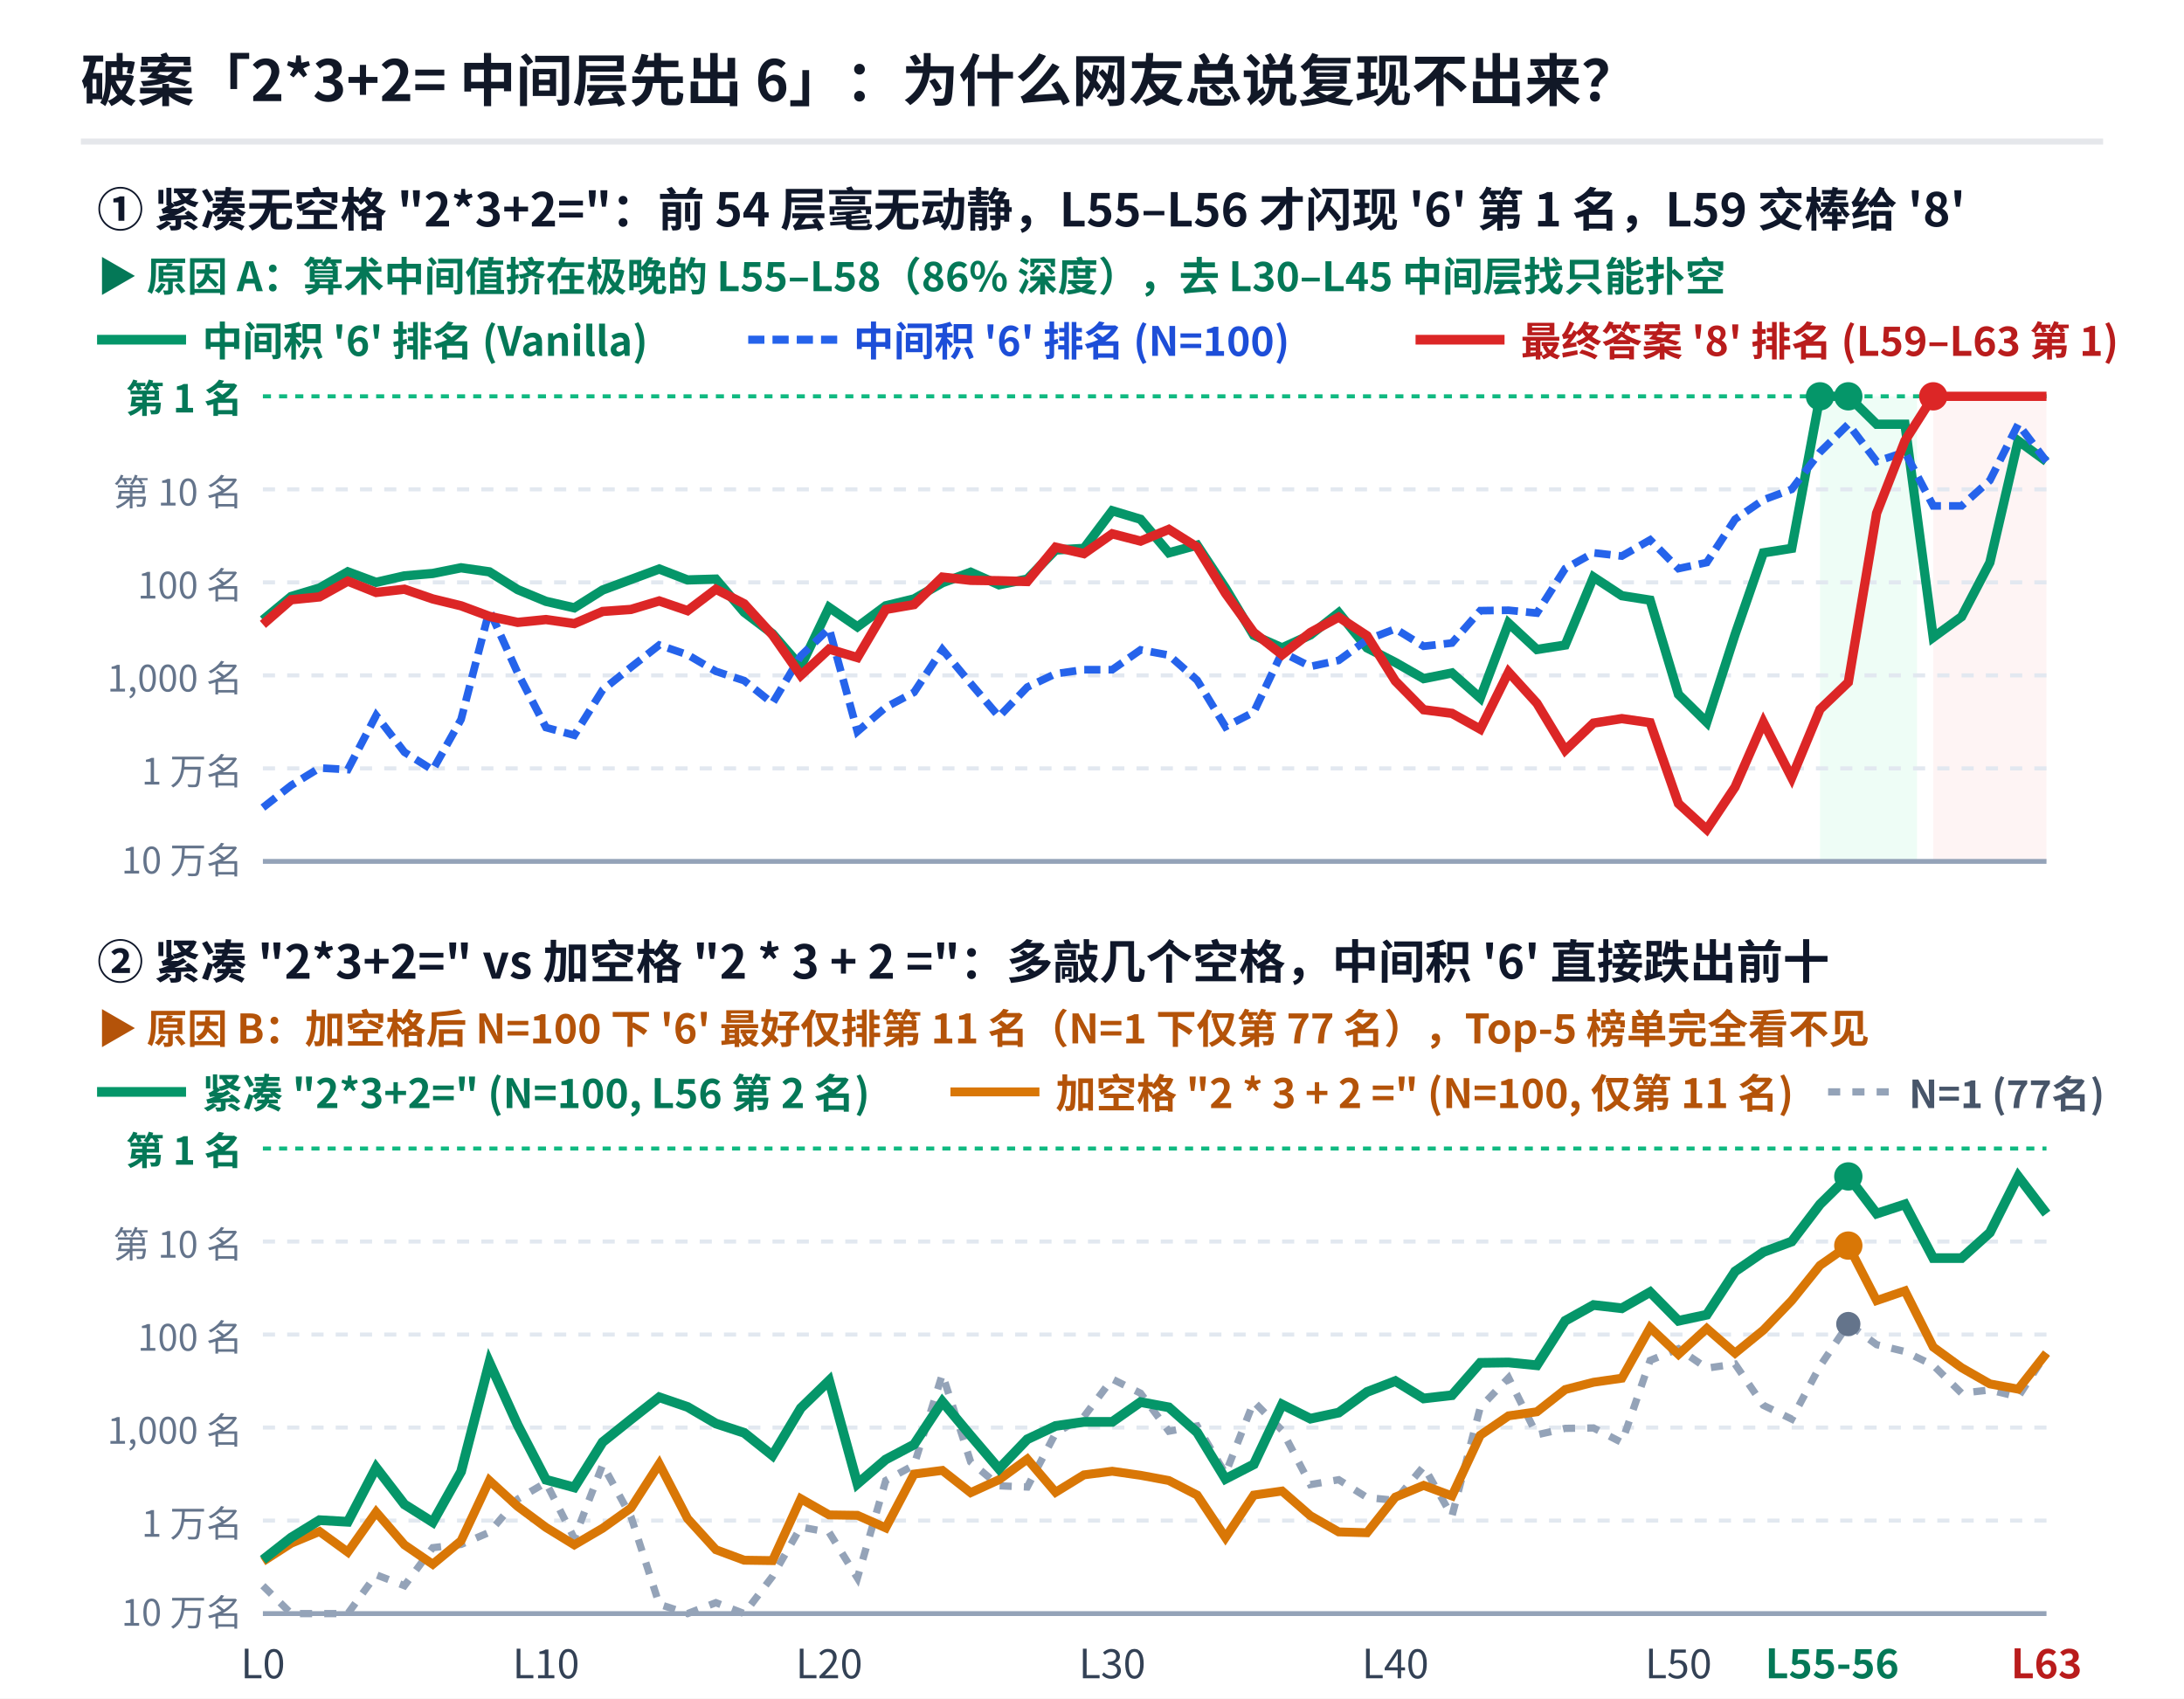
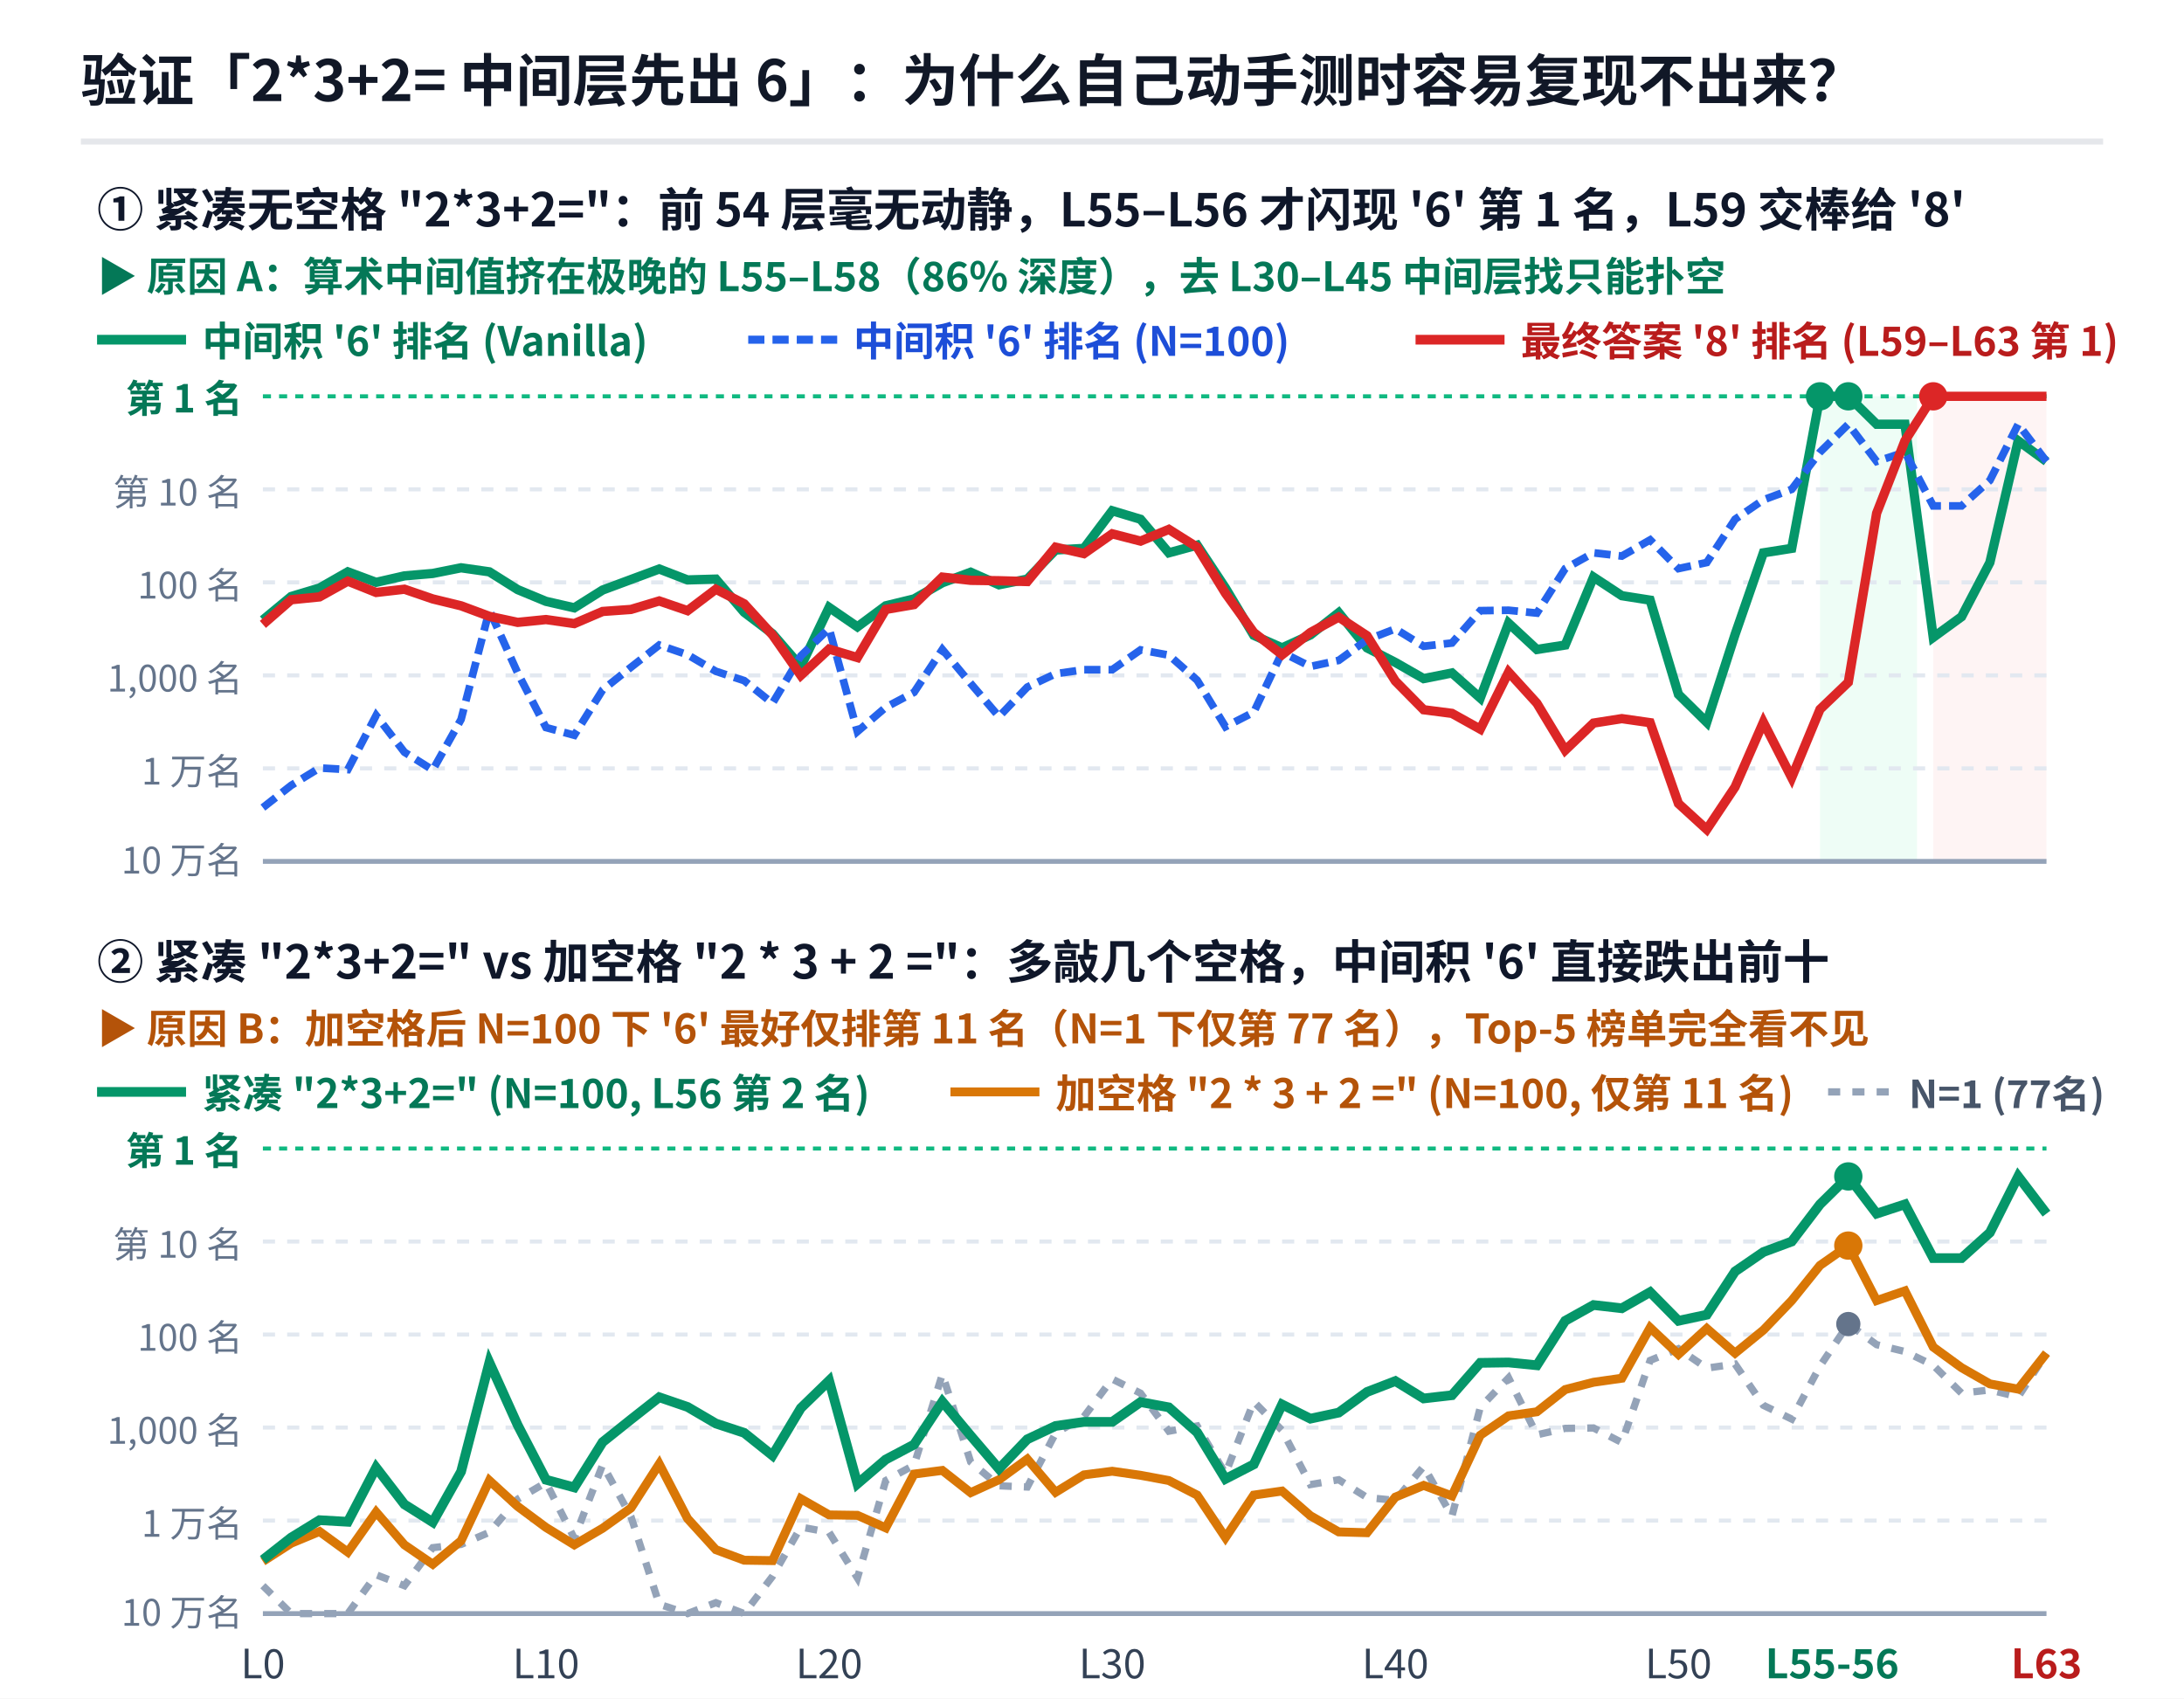
<svg xmlns="http://www.w3.org/2000/svg" viewBox="0 0 540 420" width="540" height="420" font-family="'WenQuanYi Micro Hei', 'Noto Sans CJK SC', sans-serif">
  <rect x="0" y="0" width="540" height="420" fill="#ffffff" />
-   <text x="20" y="25" fill="#111827" font-size="14" font-weight="bold">破案「2*3+2= 中间层先出 6」：为什么网友总说复现不出来？</text>
+   <text x="20" y="25" fill="#111827" font-size="14" font-weight="bold">验证「2*3+2= 中间层先出 6」：为什么自己动手测时容易复现不出来？</text>
  <line x1="20" y1="35" x2="520" y2="35" stroke="#e5e7eb" stroke-width="1.5" />
  <text x="24" y="56" fill="#0f172a" font-size="11.5" font-weight="bold">① 紧凑无空格 "2*3+2="：前 54 层毫无动静，L55–L56 才闪现 '6' 第 1 名，L59 交棒给 '8'</text>
  <text x="24" y="72" fill="#047857" font-size="10" font-weight="bold">▶ 原因 A：算术中间值挤在极晚的 L55–L58（86% 深度），去 L30–L45 中间层找只能扑空</text>
  <line x1="24" y1="84" x2="46" y2="84" stroke="#059669" stroke-width="2.4" />
  <text x="50" y="88" fill="#047857" font-size="10" font-weight="bold">中间积 '6' 排名 (Vanilla)</text>
  <line x1="185" y1="84" x2="207" y2="84" stroke="#2563eb" stroke-width="2.0" stroke-dasharray="4 2" />
  <text x="211" y="88" fill="#1d4ed8" font-size="10" font-weight="bold">中间积 '6' 排名 (N=100)</text>
  <line x1="350" y1="84" x2="372" y2="84" stroke="#dc2626" stroke-width="2.4" />
  <text x="376" y="88" fill="#b91c1c" font-size="10" font-weight="bold">最终答案 '8' 排名 (L59–L63 第 1)</text>
  <rect x="450" y="98" width="24" height="115" fill="#ecfdf5" opacity="0.9" />
  <rect x="478" y="98" width="28" height="115" fill="#fef2f2" opacity="0.85" />
  <line x1="65" y1="98" x2="506" y2="98" stroke="#10b981" stroke-width="1" stroke-dasharray="2 2" />
  <line x1="65" y1="121" x2="506" y2="121" stroke="#e2e8f0" stroke-width="1" stroke-dasharray="3 3" />
  <line x1="65" y1="144" x2="506" y2="144" stroke="#e2e8f0" stroke-width="1" stroke-dasharray="3 3" />
  <line x1="65" y1="167" x2="506" y2="167" stroke="#e2e8f0" stroke-width="1" stroke-dasharray="3 3" />
  <line x1="65" y1="190" x2="506" y2="190" stroke="#e2e8f0" stroke-width="1" stroke-dasharray="3 3" />
  <line x1="65" y1="213" x2="506" y2="213" stroke="#94a3b8" stroke-width="1.2" />
  <text x="60" y="102" fill="#047857" font-size="9.5" font-weight="bold" text-anchor="end">第 1 名</text>
  <text x="60" y="125" fill="#64748b" font-size="9" text-anchor="end">第 10 名</text>
  <text x="60" y="148" fill="#64748b" font-size="9" text-anchor="end">100 名</text>
  <text x="60" y="171" fill="#64748b" font-size="9" text-anchor="end">1,000 名</text>
  <text x="60" y="194" fill="#64748b" font-size="9" text-anchor="end">1 万名</text>
  <text x="60" y="216" fill="#64748b" font-size="9" text-anchor="end">10 万名</text>
  <polyline fill="none" stroke="#059669" stroke-width="2.3" points="65,153.3 72,147.5 79,145.4 86,141.4 93,144.0 100,142.4 107,141.8 114,140.4 121,141.4 128,145.8 135,148.7 142,150.3 149,145.9 156,143.3 163,140.7 170,143.4 177,143.2 184,151.4 191,156.7 198,164.8 205,150.2 212,155.0 219,149.8 226,148.1 233,144.1 240,141.5 247,144.6 254,143.2 261,136.0 268,135.6 275,126.3 282,128.4 289,136.7 296,134.8 303,145.4 310,157.1 317,160.2 324,157.0 331,151.5 338,160.2 345,163.8 352,167.8 359,166.4 366,172.6 373,154.1 380,160.6 387,159.5 394,142.7 401,147.3 408,148.4 415,171.7 422,178.6 429,156.9 436,136.7 443,135.6 450,98.0 457,98.0 464,104.9 471,104.9 478,157.6 485,152.5 492,139.1 499,109.0 506,114.1" />
  <polyline fill="none" stroke="#2563eb" stroke-width="1.9" stroke-dasharray="4 2" points="65,199.7 72,194.2 79,189.9 86,190.3 93,176.9 100,186.0 107,190.4 114,177.9 121,150.9 128,166.4 135,179.9 142,181.8 149,170.6 156,165.0 163,159.5 170,161.9 177,166.0 184,168.3 191,173.9 198,162.2 205,155.4 212,180.9 219,174.9 226,171.2 233,160.6 240,169.0 247,177.2 254,169.9 261,166.6 268,165.6 275,165.6 282,160.7 289,162.0 296,168.2 303,179.7 310,176.1 317,161.3 324,164.8 331,163.3 338,158.2 345,155.5 352,159.8 359,159.0 366,151.0 373,150.9 380,151.6 387,140.6 394,136.7 401,137.5 408,133.5 415,140.6 422,139.1 429,128.4 436,123.6 443,121.0 450,111.8 457,104.9 464,114.1 471,111.8 478,125.1 485,125.1 492,118.8 499,104.9 506,114.1" />
  <polyline fill="none" stroke="#dc2626" stroke-width="2.3" points="65,154.4 72,148.3 79,147.6 86,143.7 93,146.5 100,145.7 107,148.1 114,149.8 121,152.4 128,153.9 135,153.2 142,154.2 149,151.2 156,150.7 163,148.6 170,151.0 177,145.7 184,149.3 191,157.0 198,167.0 205,160.5 212,162.6 219,150.7 226,149.5 233,142.7 240,143.5 247,143.6 254,143.8 261,135.3 268,136.9 275,132.0 282,133.8 289,130.9 296,135.3 303,146.7 310,156.4 317,161.9 324,156.4 331,152.6 338,157.2 345,168.4 352,175.5 359,176.4 366,180.3 373,166.2 380,173.9 387,185.5 394,178.8 401,177.7 408,178.7 415,198.7 422,205.1 429,194.6 436,178.6 443,192.3 450,175.4 457,168.7 464,126.9 471,109.0 478,98.0 485,98.0 492,98.0 499,98.0 506,98.0" />
  <circle cx="450" cy="98.0" r="3.5" fill="#059669" />
  <circle cx="457" cy="98.0" r="3.5" fill="#059669" />
  <circle cx="478" cy="98.0" r="3.5" fill="#dc2626" />
  <text x="24" y="242" fill="#0f172a" font-size="11.5" font-weight="bold">② 紧凑 "2*3+2=" vs 加空格 "2 * 3 + 2 ="：多敲几个空格，中间积 '6' 直接跌出前十</text>
  <text x="24" y="258" fill="#b45309" font-size="10" font-weight="bold">▶ 原因 B：加空格后 N=100 下 '6' 最好仅排第 11 名（N=1 下仅第 77 名），Top-5 榜单完全看不见</text>
  <line x1="24" y1="270" x2="46" y2="270" stroke="#059669" stroke-width="2.4" />
  <text x="50" y="274" fill="#047857" font-size="10" font-weight="bold">紧凑 "2*3+2=" (N=100, L56 第 2 名)</text>
  <line x1="235" y1="270" x2="257" y2="270" stroke="#d97706" stroke-width="2.2" />
  <text x="261" y="274" fill="#b45309" font-size="10" font-weight="bold">加空格 "2 * 3 + 2 =" (N=100, 仅第 11 名)</text>
  <line x1="452" y1="270" x2="468" y2="270" stroke="#94a3b8" stroke-width="1.8" stroke-dasharray="3 3" />
  <text x="472" y="274" fill="#475569" font-size="9.5" font-weight="bold">N=1 (77名)</text>
  <line x1="65" y1="284" x2="506" y2="284" stroke="#10b981" stroke-width="1" stroke-dasharray="2 2" />
  <line x1="65" y1="307" x2="506" y2="307" stroke="#e2e8f0" stroke-width="1" stroke-dasharray="3 3" />
  <line x1="65" y1="330" x2="506" y2="330" stroke="#e2e8f0" stroke-width="1" stroke-dasharray="3 3" />
  <line x1="65" y1="353" x2="506" y2="353" stroke="#e2e8f0" stroke-width="1" stroke-dasharray="3 3" />
  <line x1="65" y1="376" x2="506" y2="376" stroke="#e2e8f0" stroke-width="1" stroke-dasharray="3 3" />
  <line x1="65" y1="399" x2="506" y2="399" stroke="#94a3b8" stroke-width="1.2" />
  <text x="60" y="288" fill="#047857" font-size="9.5" font-weight="bold" text-anchor="end">第 1 名</text>
  <text x="60" y="311" fill="#64748b" font-size="9" text-anchor="end">第 10 名</text>
  <text x="60" y="334" fill="#64748b" font-size="9" text-anchor="end">100 名</text>
  <text x="60" y="357" fill="#64748b" font-size="9" text-anchor="end">1,000 名</text>
  <text x="60" y="380" fill="#64748b" font-size="9" text-anchor="end">1 万名</text>
  <text x="60" y="402" fill="#64748b" font-size="9" text-anchor="end">10 万名</text>
  <polyline fill="none" stroke="#94a3b8" stroke-width="1.8" stroke-dasharray="3 3" points="65,392.1 72,399.0 79,399.0 86,399.0 93,389.4 100,392.1 107,382.7 114,381.9 121,378.9 128,370.7 135,366.6 142,380.4 149,362.2 156,375.0 163,396.7 170,399.0 177,396.3 184,399.0 191,389.8 198,377.6 205,378.9 212,390.2 219,366.1 226,362.3 233,339.8 240,361.5 247,367.4 254,367.7 261,354.4 268,350.3 275,341.0 282,344.5 289,353.9 296,352.6 303,364.4 310,346.6 317,353.7 324,367.1 331,365.9 338,370.3 345,371.0 352,362.6 359,374.9 366,348.0 373,340.7 380,354.8 387,353.2 394,353.1 401,356.7 408,336.4 415,333.5 422,338.3 429,337.3 436,347.5 443,350.9 450,337.8 457,327.4 464,332.5 471,334.2 478,337.6 485,344.5 492,343.7 499,345.4 506,334.6" />
  <polyline fill="none" stroke="#d97706" stroke-width="2.2" points="65,386.1 72,381.6 79,378.7 86,383.8 93,373.9 100,382.0 107,386.8 114,381.0 121,366.1 128,372.5 135,377.7 142,382.0 149,377.9 156,372.9 163,362.0 170,375.5 177,383.2 184,385.8 191,385.9 198,370.6 205,374.6 212,374.7 219,377.8 226,364.5 233,363.6 240,369.1 247,365.9 254,360.8 261,369.0 268,364.7 275,363.8 282,364.8 289,366.1 296,369.7 303,380.2 310,369.7 317,368.7 324,374.8 331,378.8 338,379.0 345,370.2 352,367.3 359,369.9 366,354.9 373,350.1 380,349.1 387,343.6 394,341.8 401,340.8 408,328.3 415,334.9 422,328.5 429,334.6 436,328.9 443,321.6 450,312.9 457,308.0 464,321.6 471,319.2 478,333.1 485,338.2 492,342.2 499,343.5 506,334.6" />
  <polyline fill="none" stroke="#059669" stroke-width="2.4" points="65,385.7 72,380.2 79,375.9 86,376.3 93,362.9 100,372.0 107,376.4 114,363.9 121,336.9 128,352.4 135,365.9 142,367.8 149,356.6 156,351.0 163,345.5 170,347.9 177,352.0 184,354.3 191,359.9 198,348.2 205,341.4 212,366.9 219,360.9 226,357.2 233,346.6 240,355.0 247,363.2 254,355.9 261,352.6 268,351.6 275,351.6 282,346.7 289,348.0 296,354.2 303,365.7 310,362.1 317,347.3 324,350.8 331,349.3 338,344.2 345,341.5 352,345.8 359,345.0 366,337.0 373,336.9 380,337.6 387,326.6 394,322.7 401,323.5 408,319.5 415,326.6 422,325.1 429,314.4 436,309.6 443,307.0 450,297.8 457,290.9 464,300.1 471,297.8 478,311.1 485,311.1 492,304.8 499,290.9 506,300.1" />
  <circle cx="457" cy="290.9" r="3.5" fill="#059669" />
  <circle cx="457" cy="308.0" r="3.5" fill="#d97706" />
  <circle cx="457" cy="327.4" r="3" fill="#64748b" />
  <text x="65" y="415" fill="#334155" font-size="10" text-anchor="middle">L0</text>
  <text x="135" y="415" fill="#334155" font-size="10" text-anchor="middle">L10</text>
  <text x="205" y="415" fill="#334155" font-size="10" text-anchor="middle">L20</text>
  <text x="275" y="415" fill="#334155" font-size="10" text-anchor="middle">L30</text>
  <text x="345" y="415" fill="#334155" font-size="10" text-anchor="middle">L40</text>
  <text x="415" y="415" fill="#334155" font-size="10" text-anchor="middle">L50</text>
  <text x="453" y="415" fill="#047857" font-size="10" font-weight="bold" text-anchor="middle">L55-56</text>
  <text x="506" y="415" fill="#b91c1c" font-size="10" font-weight="bold" text-anchor="middle">L63</text>
</svg>
